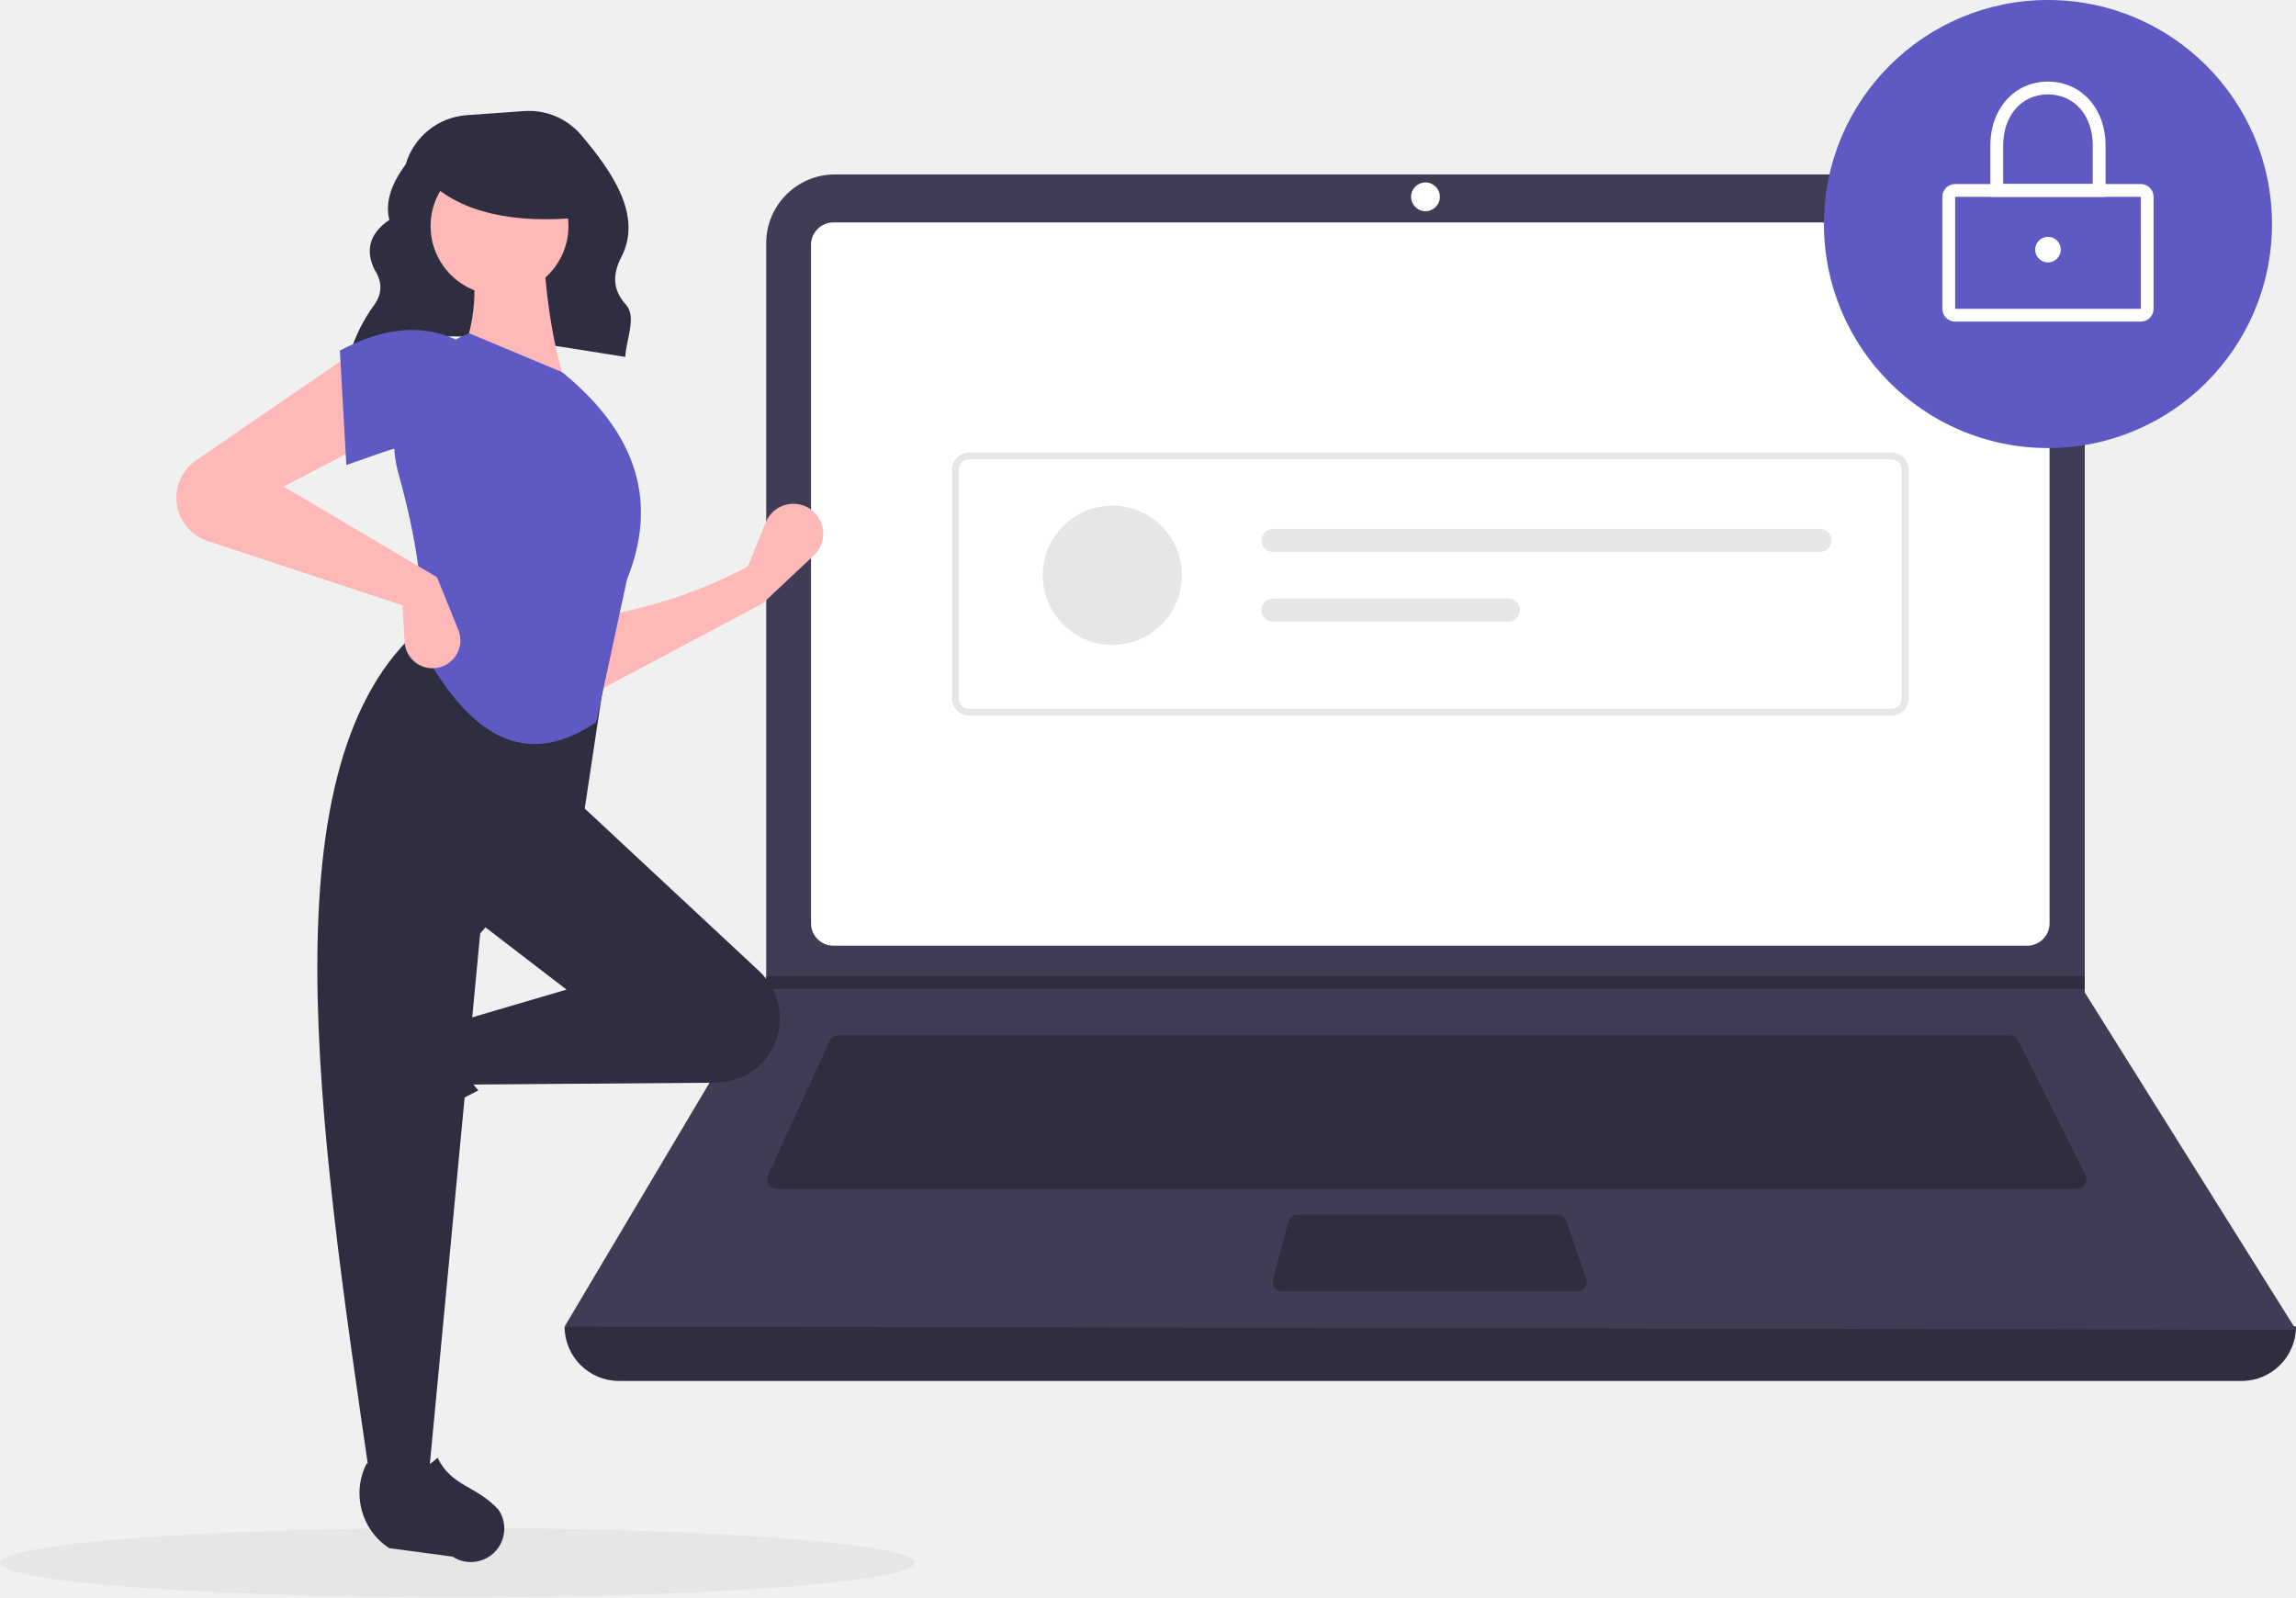
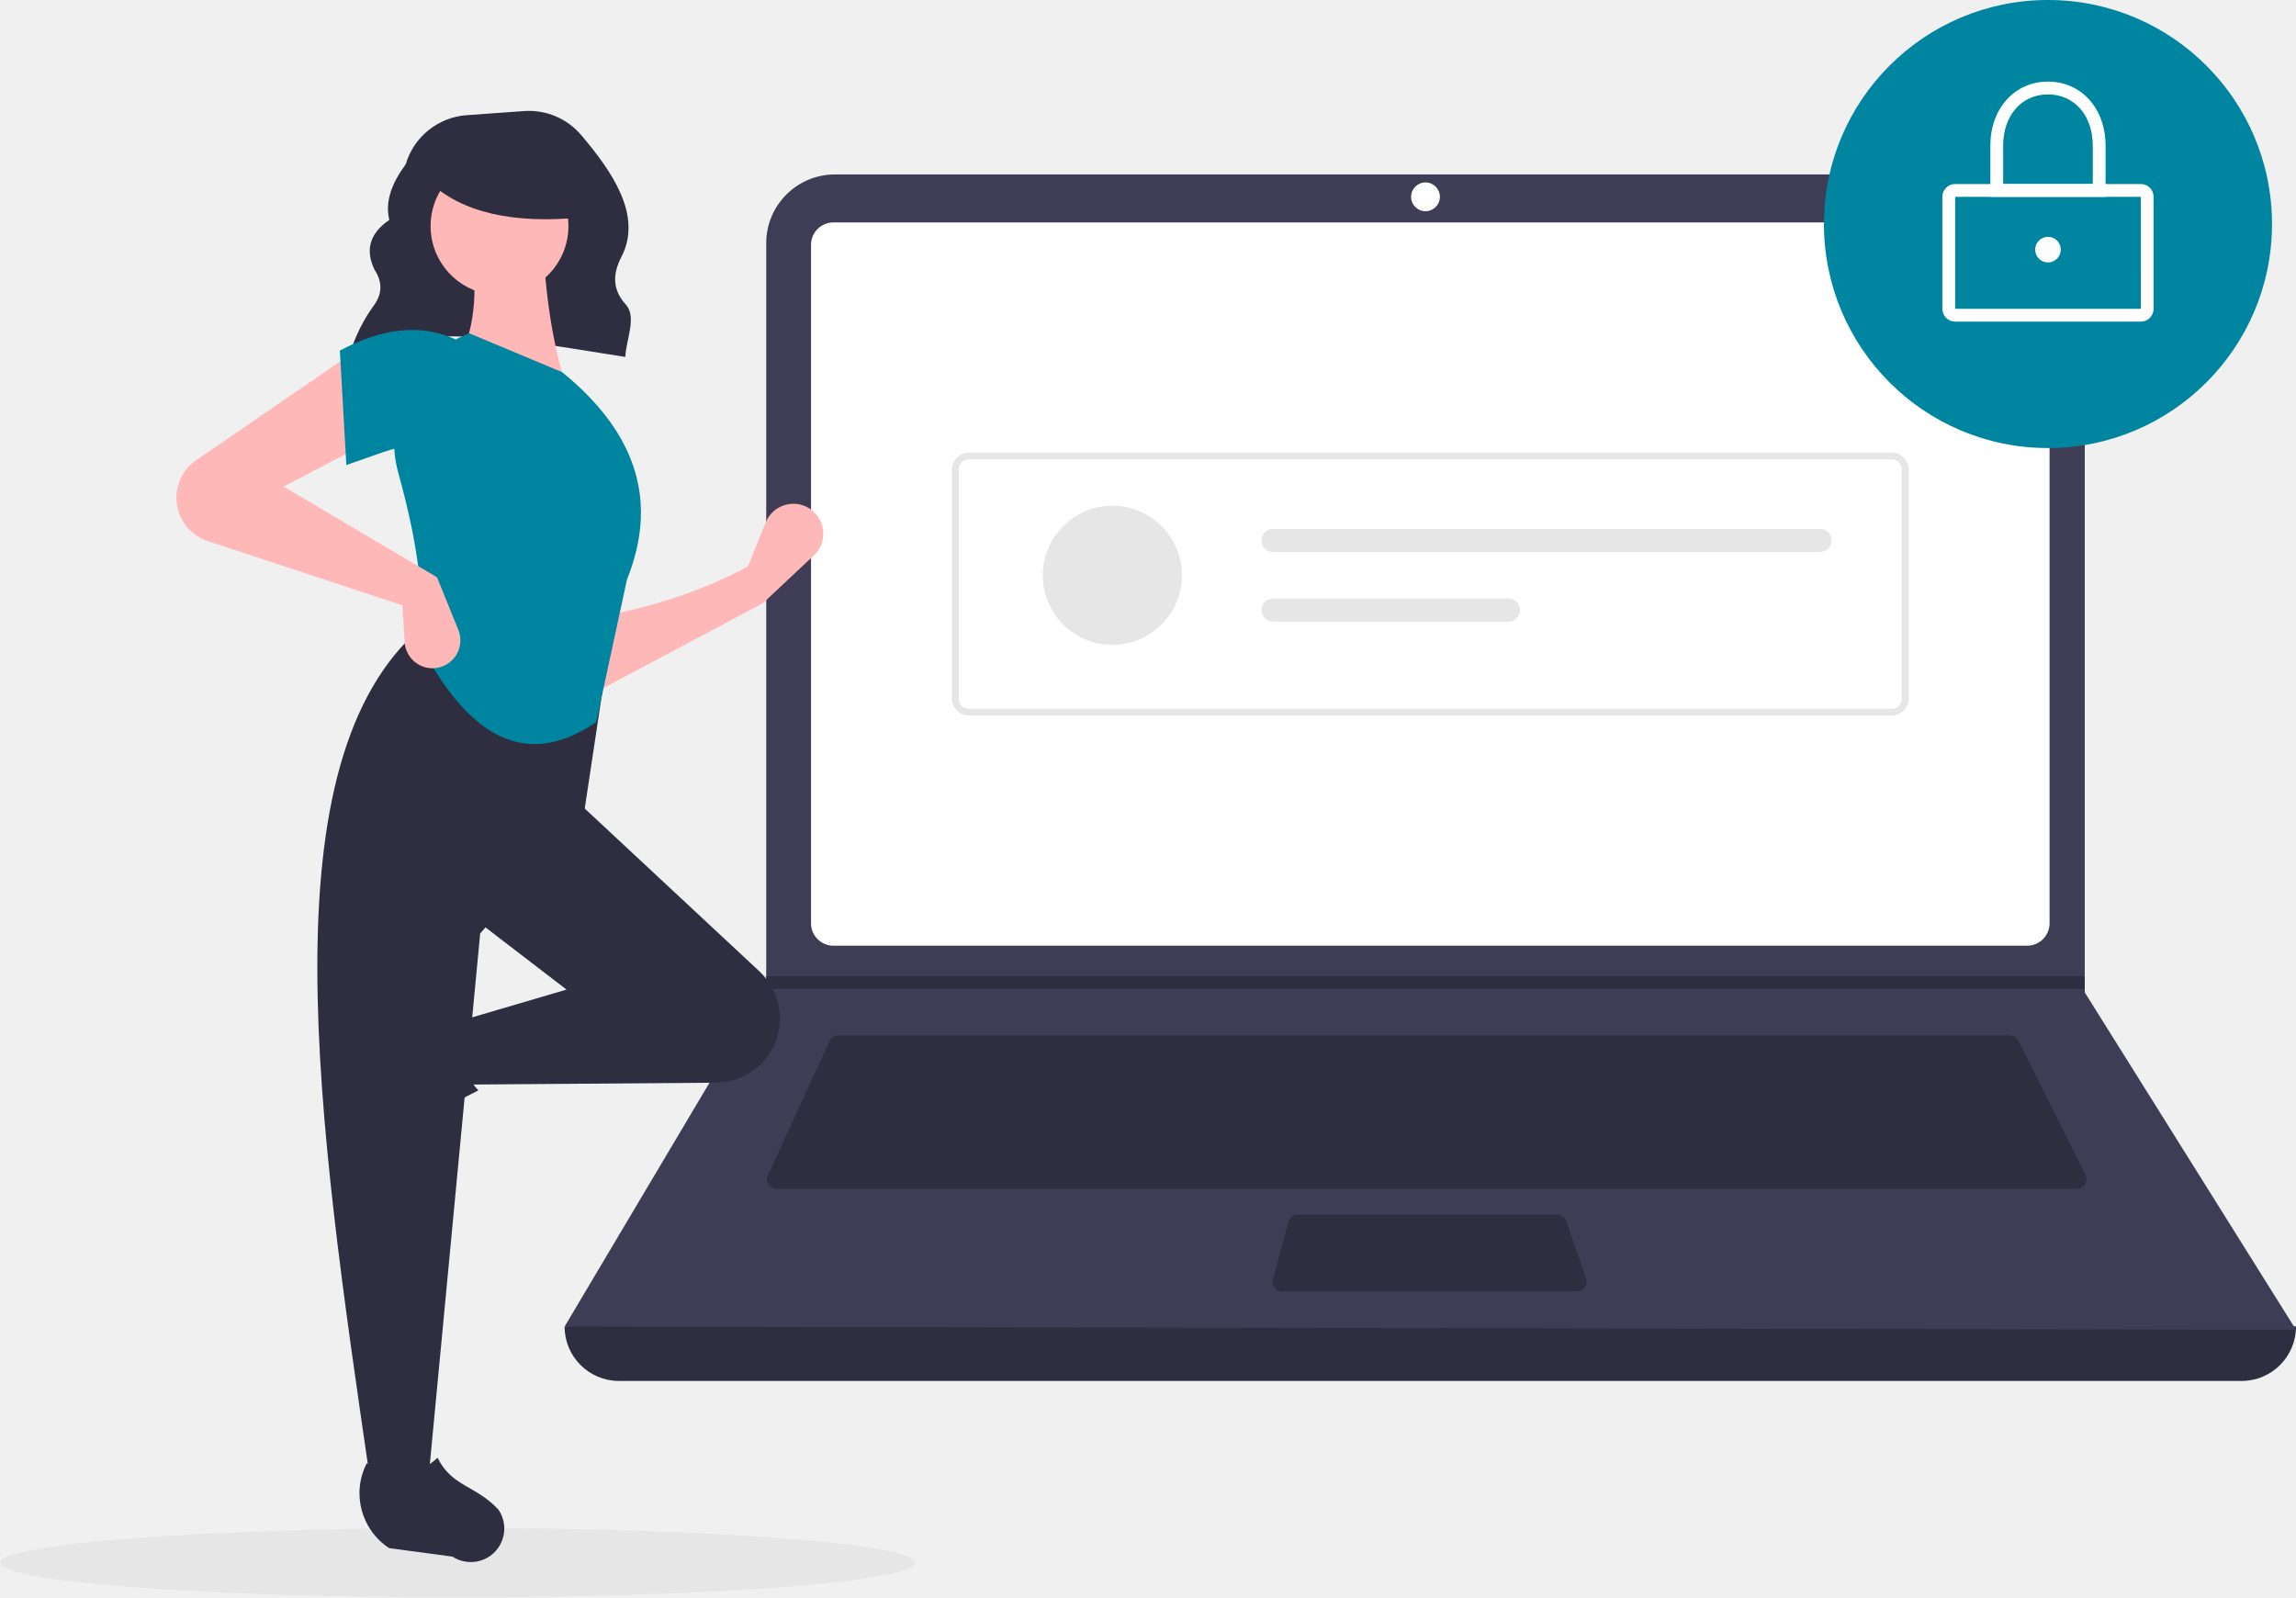
<svg xmlns="http://www.w3.org/2000/svg" id="a5c16198-98a1-478b-8909-43624583dcf2" data-name="Layer 1" width="793" height="551.732" viewBox="0 0 793 551.732">
  <ellipse cx="158" cy="539.732" rx="158" ry="12" fill="#e6e6e6" />
  <path d="M324.272,296.554c27.497-11.695,61.744-4.285,95.191.858.311-6.228,4.084-13.808.132-18.153-4.801-5.279-4.359-10.825-1.47-16.404,7.388-14.265-3.197-29.444-13.884-42.065a23.669,23.669,0,0,0-19.755-8.292l-19.797,1.414A23.709,23.709,0,0,0,343.635,230.859v0c-4.727,6.429-7.257,12.841-5.664,19.219-7.081,4.839-8.27,10.68-5.089,17.264,2.698,4.146,2.669,8.182-.123,12.106a55.891,55.891,0,0,0-8.31,16.506Z" transform="translate(-203.5 -174.1342)" fill="#2f2e41" />
  <path d="M977.709,651.097H417.291A18.791,18.791,0,0,1,398.5,632.306h0q304.727-35.415,598,0h0A18.791,18.791,0,0,1,977.709,651.097Z" transform="translate(-203.5 -174.1342)" fill="#2f2e41" />
  <path d="M996.5,633.412l-598-1.105,69.306-116.616.332-.553V258.131a23.752,23.752,0,0,1,23.754-23.754H899.792a23.752,23.752,0,0,1,23.754,23.754V516.906Z" transform="translate(-203.5 -174.1342)" fill="#3f3d56" />
  <path d="M491.35,250.957a7.746,7.746,0,0,0-7.738,7.738V493.031a7.747,7.747,0,0,0,7.738,7.738H903.65a7.747,7.747,0,0,0,7.738-7.738V258.694a7.747,7.747,0,0,0-7.738-7.738Z" transform="translate(-203.5 -174.1342)" fill="#fff" />
  <path d="M493.078,531.718a3.325,3.325,0,0,0-3.013,1.93l-21.355,46.425a3.316,3.316,0,0,0,3.012,4.702H920.814a3.316,3.316,0,0,0,2.965-4.799L900.567,533.551a3.299,3.299,0,0,0-2.965-1.833Z" transform="translate(-203.5 -174.1342)" fill="#2f2e41" />
  <circle cx="492.342" cy="67.98" r="4.974" fill="#fff" />
  <path d="M651.7,593.619a3.321,3.321,0,0,0-3.202,2.454l-5.357,19.896a3.316,3.316,0,0,0,3.202,4.179h101.874a3.315,3.315,0,0,0,3.133-4.401l-6.887-19.896a3.318,3.318,0,0,0-3.134-2.231Z" transform="translate(-203.5 -174.1342)" fill="#2f2e41" />
  <polygon points="720.046 337.135 720.046 341.556 264.306 341.556 264.649 341.004 264.649 337.135 720.046 337.135" fill="#2f2e41" />
-   <circle cx="707.335" cy="77.375" r="77.375" fill="#5f59c3" />
+   <circle cx="707.335" cy="77.375" r="77.375" fill="#0085a1" />
  <path d="M942.89,285.223H878.779a4.426,4.426,0,0,1-4.421-4.421V242.114a4.426,4.426,0,0,1,4.421-4.421H942.89a4.426,4.426,0,0,1,4.421,4.421v38.688A4.426,4.426,0,0,1,942.89,285.223Zm-64.111-43.109v38.688h64.114L942.89,242.114Z" transform="translate(-203.5 -174.1342)" fill="#fff" />
  <path d="M930.731,242.114h-39.793V224.428c0-12.81,8.368-22.107,19.896-22.107s19.896,9.297,19.896,22.107Zm-35.372-4.421h30.95V224.428c0-10.413-6.363-17.686-15.475-17.686s-15.475,7.273-15.475,17.686Z" transform="translate(-203.5 -174.1342)" fill="#fff" />
  <circle cx="707.335" cy="86.218" r="4.421" fill="#fff" />
  <path d="M856.82,421.284H538.18a5.908,5.908,0,0,1-5.901-5.901V336.342a5.908,5.908,0,0,1,5.901-5.901H856.82a5.908,5.908,0,0,1,5.901,5.901V415.383A5.908,5.908,0,0,1,856.82,421.284Zm-318.64-88.482a3.544,3.544,0,0,0-3.54,3.54V415.383a3.544,3.544,0,0,0,3.54,3.54H856.82a3.544,3.544,0,0,0,3.54-3.54V336.342a3.544,3.544,0,0,0-3.54-3.54Z" transform="translate(-203.5 -174.1342)" fill="#e6e6e6" />
  <circle cx="384.19" cy="198.695" r="24.036" fill="#e6e6e6" />
  <path d="M643.203,356.805a4.006,4.006,0,1,0,0,8.012H832.061a4.006,4.006,0,0,0,0-8.012Z" transform="translate(-203.5 -174.1342)" fill="#e6e6e6" />
  <path d="M643.203,380.842a4.006,4.006,0,1,0,0,8.012H724.469a4.006,4.006,0,1,0,0-8.012Z" transform="translate(-203.5 -174.1342)" fill="#e6e6e6" />
  <path d="M467.022,382.462,408.119,413.778l-.746-26.096c19.226-3.209,37.517-8.797,54.429-17.895l6.16-15.22a10.318,10.318,0,0,1,17.536-2.678l0,0a10.318,10.318,0,0,1-.908,14.069Z" transform="translate(-203.5 -174.1342)" fill="#ffb8b8" />
  <path d="M323.098,563.267v0a11.574,11.574,0,0,1,1.469-9.363l12.939-19.858a22.612,22.612,0,0,1,29.335-7.739h0c-5.438,9.256-4.68,17.377,1.878,24.434a117.631,117.631,0,0,0-27.936,19.045A11.574,11.574,0,0,1,323.098,563.267Z" transform="translate(-203.5 -174.1342)" fill="#2f2e41" />
  <path d="M469.705,537.303l0,0a22.203,22.203,0,0,1-18.871,10.779l-85.96.651-3.728-21.623,38.026-11.184-32.061-24.605L402.154,450.313l63.65,59.324A22.203,22.203,0,0,1,469.705,537.303Z" transform="translate(-203.5 -174.1342)" fill="#2f2e41" />
  <path d="M351.453,685.179H331.321c-18.075-123.898-36.474-248.142,17.895-294.515l64.122,10.439L405.136,455.532l-35.789,41.008Z" transform="translate(-203.5 -174.1342)" fill="#2f2e41" />
  <path d="M369.149,713.246h0a11.574,11.574,0,0,1-9.363-1.469l-21.859-2.938a22.612,22.612,0,0,1-7.741-29.335v0c9.257,5.437,17.377,4.679,24.434-1.879,4.986,10.067,13.201,9.453,21.047,17.935A11.574,11.574,0,0,1,369.149,713.246Z" transform="translate(-203.5 -174.1342)" fill="#2f2e41" />
  <path d="M399.172,307.902l-37.28-8.947c6.192-12.674,6.702-26.776,3.728-41.754l25.351-.746C391.764,275.08,394.167,292.481,399.172,307.902Z" transform="translate(-203.5 -174.1342)" fill="#ffb8b8" />
-   <path d="M409.418,423.552c-27.139,18.493-46.314.633-60.947-26.923,2.033-16.862-1.259-37.041-7.357-58.966a40.138,40.138,0,0,1,24.506-48.401h0l32.061,13.421c27.224,22.19,32.582,46.227,22.368,71.578Z" transform="translate(-203.5 -174.1342)" fill="#5f59c3" />
+   <path d="M409.418,423.552c-27.139,18.493-46.314.633-60.947-26.923,2.033-16.862-1.259-37.041-7.357-58.966a40.138,40.138,0,0,1,24.506-48.401h0l32.061,13.421c27.224,22.19,32.582,46.227,22.368,71.578Z" transform="translate(-203.5 -174.1342)" fill="#0085a1" />
  <path d="M331.321,326.542,301.497,342.2l52.938,31.316,7.366,18.17a9.637,9.637,0,0,1-5.789,12.731h0a9.637,9.637,0,0,1-12.762-8.544l-.745-12.663-67.284-22.204a15.733,15.733,0,0,1-9.873-9.611v0a15.733,15.733,0,0,1,5.903-18.303l54.105-37.118Z" transform="translate(-203.5 -174.1342)" fill="#ffb8b8" />
-   <path d="M361.146,329.524c-12.439-5.451-23.749.47-38.026,5.219l-2.237-39.517c14.176-7.556,27.692-9.593,40.263-3.728Z" transform="translate(-203.5 -174.1342)" fill="#5f59c3" />
+   <path d="M361.146,329.524c-12.439-5.451-23.749.47-38.026,5.219l-2.237-39.517c14.176-7.556,27.692-9.593,40.263-3.728Z" transform="translate(-203.5 -174.1342)" fill="#0085a1" />
  <circle cx="172.525" cy="78.093" r="23.802" fill="#ffb8b8" />
  <path d="M404.5,249.224c-23.566,2.308-41.523-1.546-53-12.52v-8.838h51Z" transform="translate(-203.5 -174.1342)" fill="#2f2e41" />
</svg>
